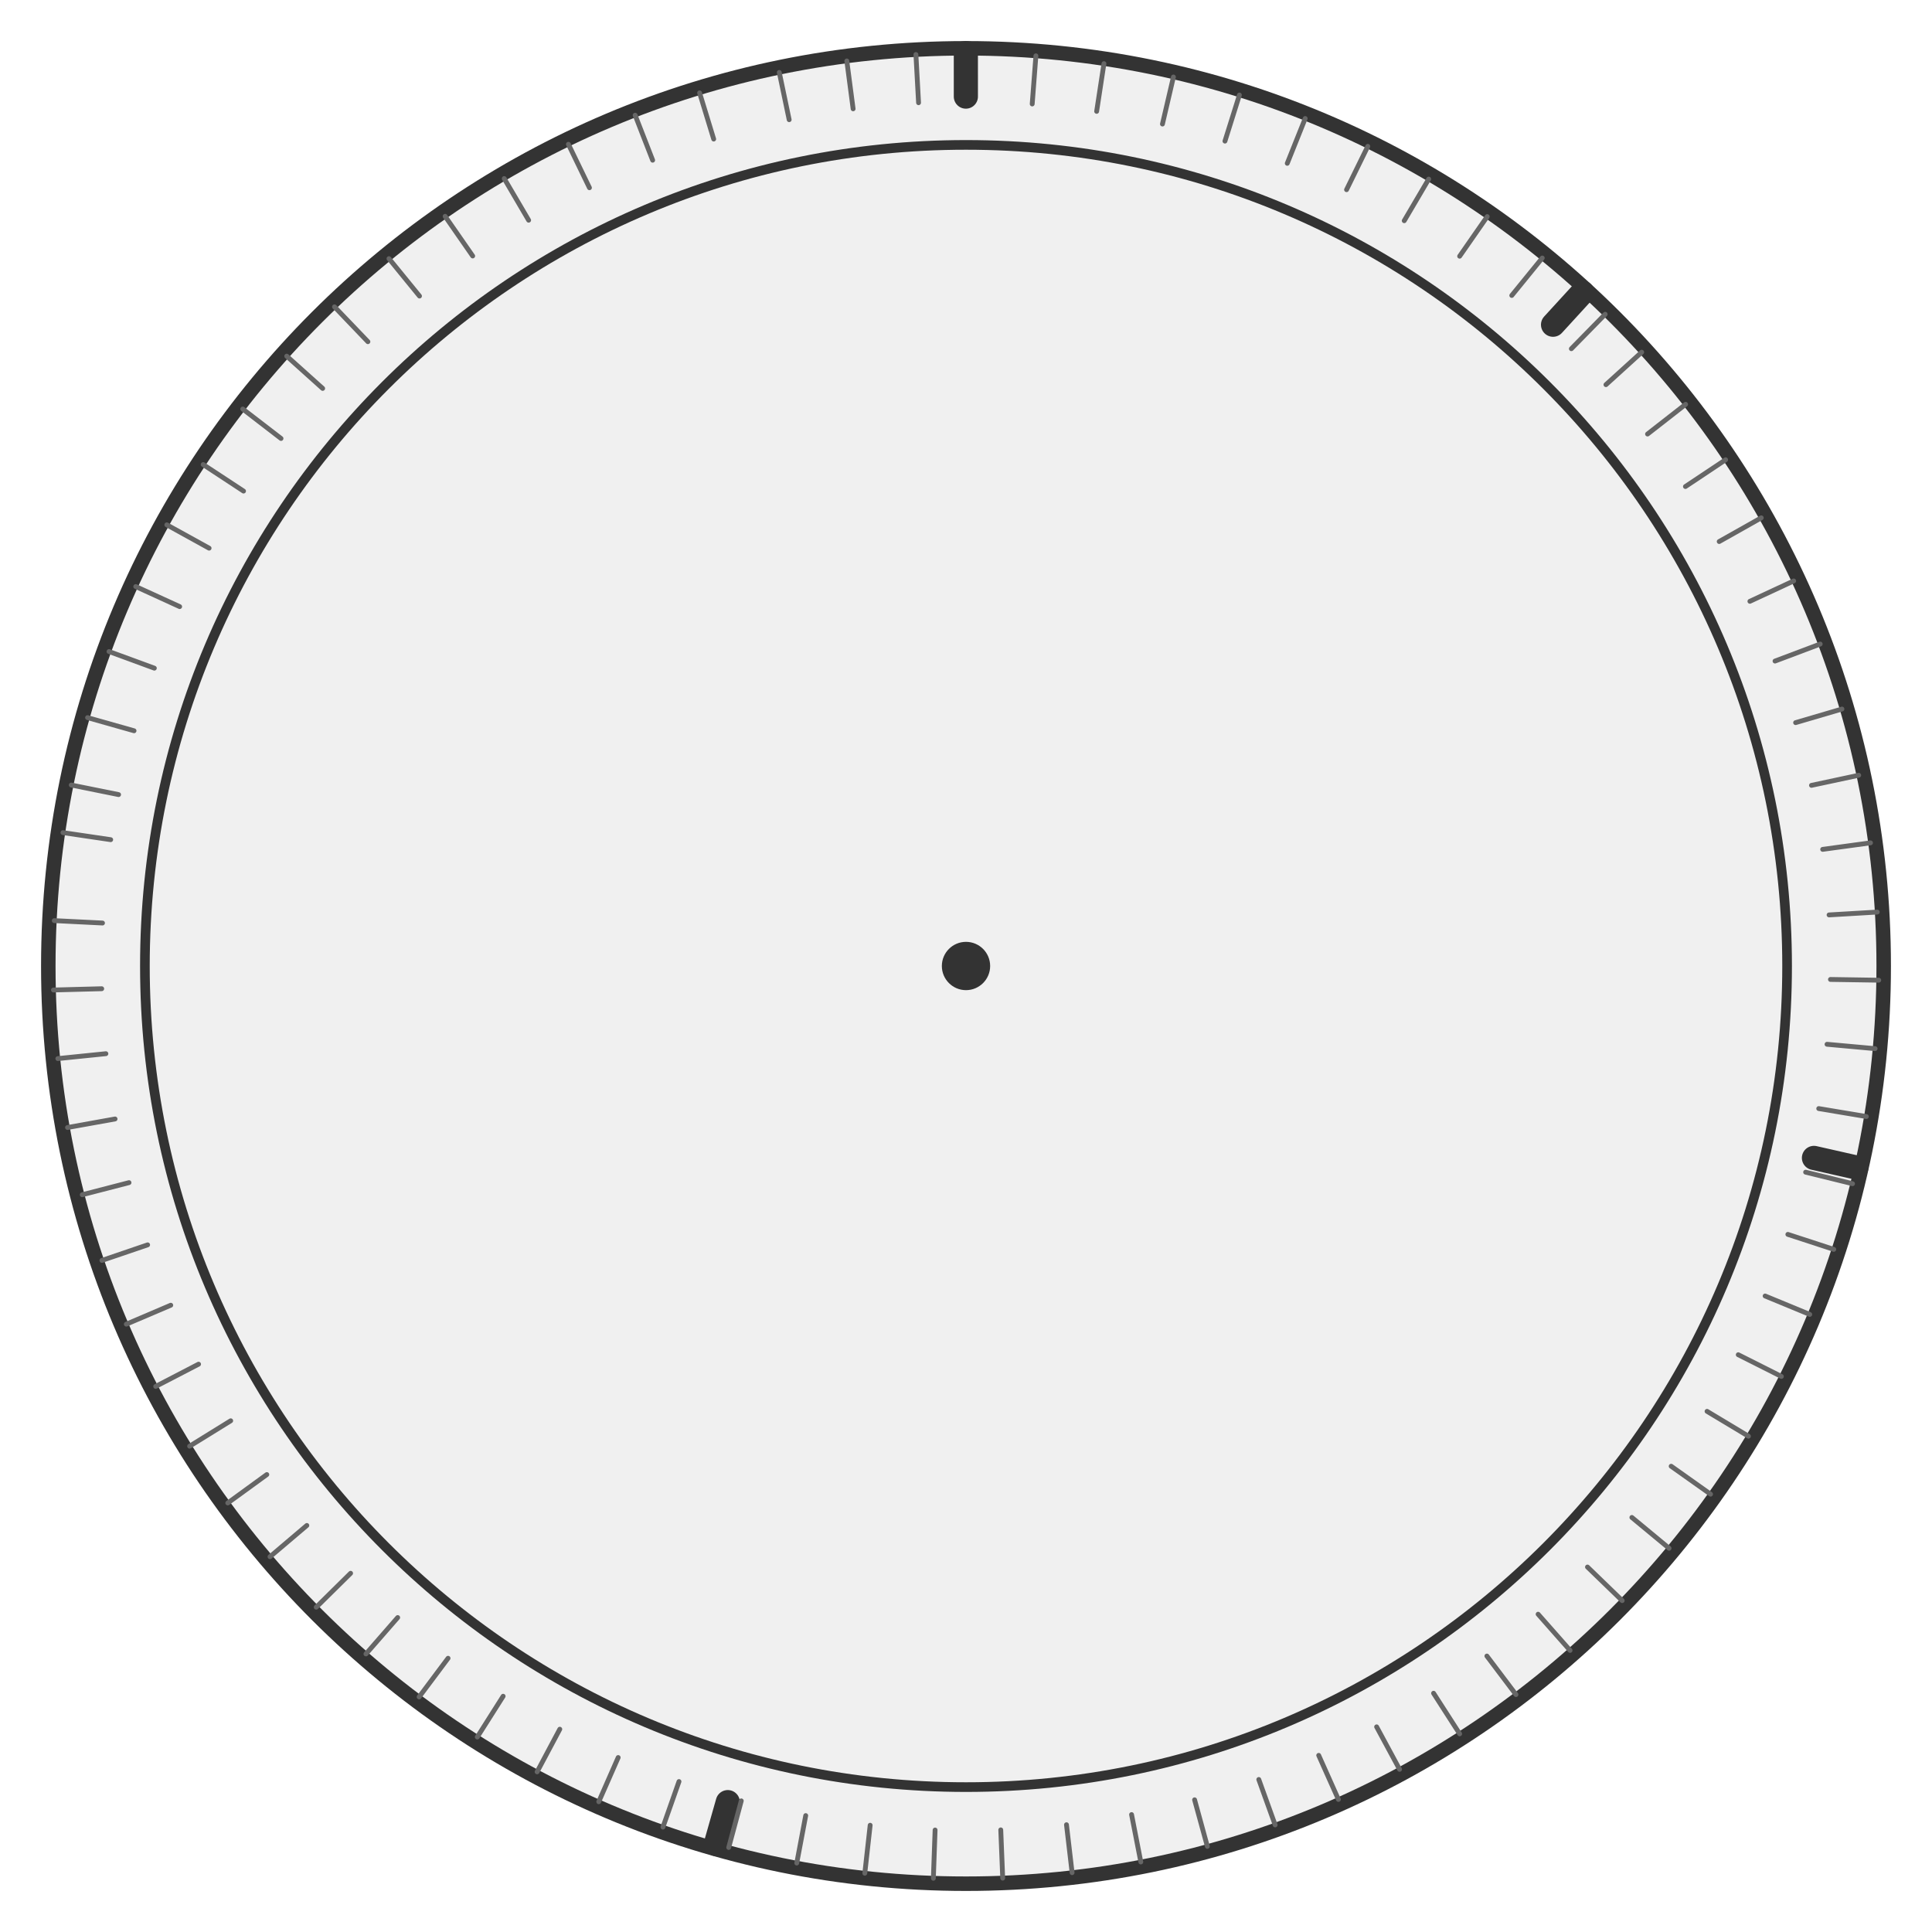
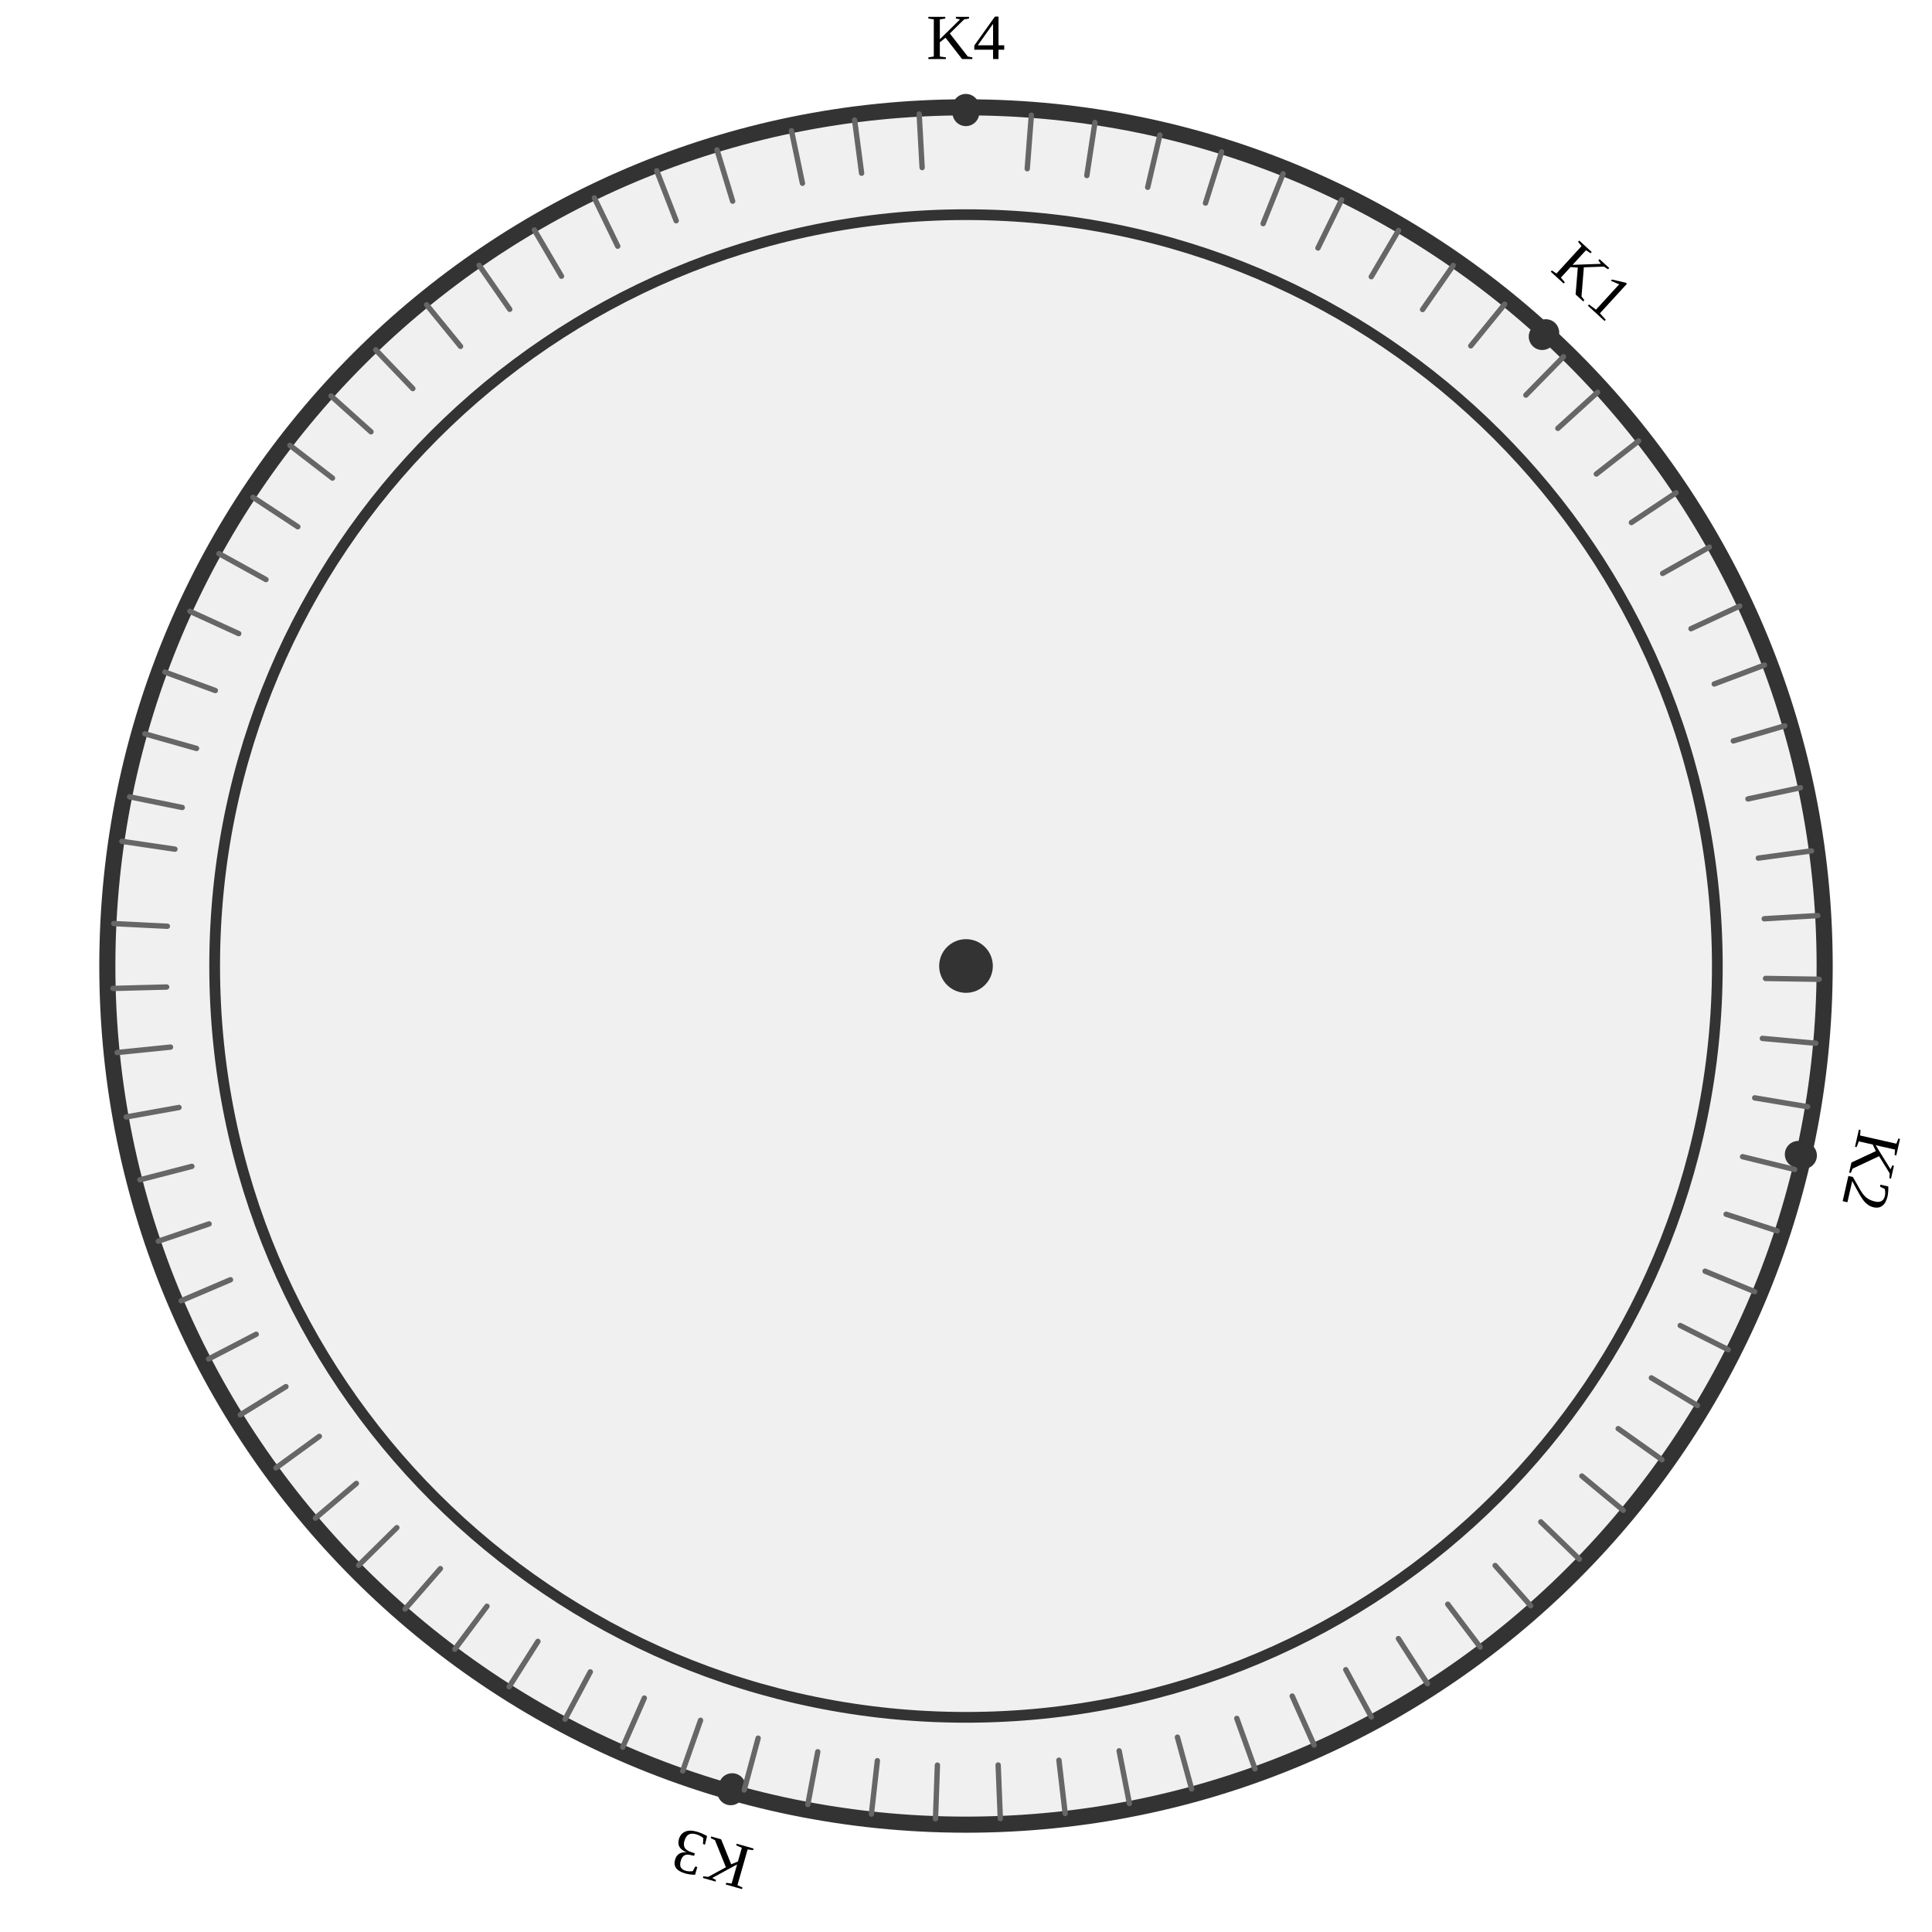
- <svg xmlns="http://www.w3.org/2000/svg" height="400" viewBox="0 0 400 400" width="400">
-   <g>
-     <circle cx="200" cy="200" fill="#f0f0f0" r="190" stroke="#333" stroke-width="3" />
-     <circle cx="200" cy="200" fill="#f0f0f0" r="170" stroke="#333" stroke-width="2" />
-     <g transform="translate(200, 200)">
-       <path d="M0,-180 L0,-189" stroke="#333" stroke-linecap="round" stroke-width="5" transform="rotate(42.47157)" />
-       <path d="M0,-180 L0,-189" stroke="#333" stroke-linecap="round" stroke-width="5" transform="rotate(102.7523)" />
-       <path d="M0,-180 L0,-189" stroke="#333" stroke-linecap="round" stroke-width="5" transform="rotate(195.9027)" />
-       <path d="M0,-180 L0,-189" stroke="#333" stroke-linecap="round" stroke-width="5" transform="rotate(359.9911)" />
-       <path d="M0,-179 L0,-189" stroke="#666" stroke-linecap="round" stroke-width="1" transform="rotate(4.391899)" />
-       <path d="M0,-179 L0,-189" stroke="#666" stroke-linecap="round" stroke-width="1" transform="rotate(17.42842)" />
-       <path d="M0,-179 L0,-189" stroke="#666" stroke-linecap="round" stroke-width="1" transform="rotate(21.81328)" />
-       <path d="M0,-179 L0,-189" stroke="#666" stroke-linecap="round" stroke-width="1" transform="rotate(26.11406)" />
-       <path d="M0,-179 L0,-189" stroke="#666" stroke-linecap="round" stroke-width="1" transform="rotate(8.691472)" />
-       <path d="M0,-179 L0,-189" stroke="#666" stroke-linecap="round" stroke-width="1" transform="rotate(13.13354)" />
-       <path d="M0,-179 L0,-189" stroke="#666" stroke-linecap="round" stroke-width="1" transform="rotate(30.45567)" />
-       <path d="M0,-179 L0,-189" stroke="#666" stroke-linecap="round" stroke-width="1" transform="rotate(34.81767)" />
-       <path d="M0,-179 L0,-189" stroke="#666" stroke-linecap="round" stroke-width="1" transform="rotate(39.14317)" />
-       <path d="M0,-179 L0,-189" stroke="#666" stroke-linecap="round" stroke-width="1" transform="rotate(44.44148)" />
-       <path d="M0,-179 L0,-189" stroke="#666" stroke-linecap="round" stroke-width="1" transform="rotate(47.74779)" />
-       <path d="M0,-179 L0,-189" stroke="#666" stroke-linecap="round" stroke-width="1" transform="rotate(56.31823)" />
-       <path d="M0,-179 L0,-189" stroke="#666" stroke-linecap="round" stroke-width="1" transform="rotate(69.34817)" />
-       <path d="M0,-179 L0,-189" stroke="#666" stroke-linecap="round" stroke-width="1" transform="rotate(52.02681)" />
-       <path d="M0,-179 L0,-189" stroke="#666" stroke-linecap="round" stroke-width="1" transform="rotate(60.59669)" />
-       <path d="M0,-179 L0,-189" stroke="#666" stroke-linecap="round" stroke-width="1" transform="rotate(73.65091)" />
-       <path d="M0,-179 L0,-189" stroke="#666" stroke-linecap="round" stroke-width="1" transform="rotate(77.93949)" />
-       <path d="M0,-179 L0,-189" stroke="#666" stroke-linecap="round" stroke-width="1" transform="rotate(65.05073)" />
-       <path d="M0,-179 L0,-189" stroke="#666" stroke-linecap="round" stroke-width="1" transform="rotate(82.24639)" />
-       <path d="M0,-179 L0,-189" stroke="#666" stroke-linecap="round" stroke-width="1" transform="rotate(86.61268)" />
-       <path d="M0,-179 L0,-189" stroke="#666" stroke-linecap="round" stroke-width="1" transform="rotate(90.89141)" />
-       <path d="M0,-179 L0,-189" stroke="#666" stroke-linecap="round" stroke-width="1" transform="rotate(95.19437)" />
-       <path d="M0,-179 L0,-189" stroke="#666" stroke-linecap="round" stroke-width="1" transform="rotate(99.49183)" />
-       <path d="M0,-179 L0,-189" stroke="#666" stroke-linecap="round" stroke-width="1" transform="rotate(103.7967)" />
-       <path d="M0,-179 L0,-189" stroke="#666" stroke-linecap="round" stroke-width="1" transform="rotate(108.0844)" />
-       <path d="M0,-179 L0,-189" stroke="#666" stroke-linecap="round" stroke-width="1" transform="rotate(112.4379)" />
-       <path d="M0,-179 L0,-189" stroke="#666" stroke-linecap="round" stroke-width="1" transform="rotate(116.7191)" />
-       <path d="M0,-179 L0,-189" stroke="#666" stroke-linecap="round" stroke-width="1" transform="rotate(121.0039)" />
-       <path d="M0,-179 L0,-189" stroke="#666" stroke-linecap="round" stroke-width="1" transform="rotate(125.3509)" />
-       <path d="M0,-179 L0,-189" stroke="#666" stroke-linecap="round" stroke-width="1" transform="rotate(129.63)" />
-       <path d="M0,-179 L0,-189" stroke="#666" stroke-linecap="round" stroke-width="1" transform="rotate(134.0417)" />
-       <path d="M0,-179 L0,-189" stroke="#666" stroke-linecap="round" stroke-width="1" transform="rotate(138.5677)" />
-       <path d="M0,-179 L0,-189" stroke="#666" stroke-linecap="round" stroke-width="1" transform="rotate(142.952)" />
-       <path d="M0,-179 L0,-189" stroke="#666" stroke-linecap="round" stroke-width="1" transform="rotate(151.6444)" />
-       <path d="M0,-179 L0,-189" stroke="#666" stroke-linecap="round" stroke-width="1" transform="rotate(155.9236)" />
-       <path d="M0,-179 L0,-189" stroke="#666" stroke-linecap="round" stroke-width="1" transform="rotate(160.2052)" />
-       <path d="M0,-179 L0,-189" stroke="#666" stroke-linecap="round" stroke-width="1" transform="rotate(147.2618)" />
-       <path d="M0,-179 L0,-189" stroke="#666" stroke-linecap="round" stroke-width="1" transform="rotate(164.6688)" />
-       <path d="M0,-179 L0,-189" stroke="#666" stroke-linecap="round" stroke-width="1" transform="rotate(168.9594)" />
-       <path d="M0,-179 L0,-189" stroke="#666" stroke-linecap="round" stroke-width="1" transform="rotate(173.3256)" />
-       <path d="M0,-179 L0,-189" stroke="#666" stroke-linecap="round" stroke-width="1" transform="rotate(182.0488)" />
-       <path d="M0,-179 L0,-189" stroke="#666" stroke-linecap="round" stroke-width="1" transform="rotate(177.6954)" />
-       <path d="M0,-179 L0,-189" stroke="#666" stroke-linecap="round" stroke-width="1" transform="rotate(186.3644)" />
-       <path d="M0,-179 L0,-189" stroke="#666" stroke-linecap="round" stroke-width="1" transform="rotate(190.6838)" />
-       <path d="M0,-179 L0,-189" stroke="#666" stroke-linecap="round" stroke-width="1" transform="rotate(203.7218)" />
-       <path d="M0,-179 L0,-189" stroke="#666" stroke-linecap="round" stroke-width="1" transform="rotate(195.0659)" />
-       <path d="M0,-179 L0,-189" stroke="#666" stroke-linecap="round" stroke-width="1" transform="rotate(199.3884)" />
-       <path d="M0,-179 L0,-189" stroke="#666" stroke-linecap="round" stroke-width="1" transform="rotate(208.0238)" />
-       <path d="M0,-179 L0,-189" stroke="#666" stroke-linecap="round" stroke-width="1" transform="rotate(212.3686)" />
-       <path d="M0,-179 L0,-189" stroke="#666" stroke-linecap="round" stroke-width="1" transform="rotate(216.8036)" />
-       <path d="M0,-179 L0,-189" stroke="#666" stroke-linecap="round" stroke-width="1" transform="rotate(221.0963)" />
-       <path d="M0,-179 L0,-189" stroke="#666" stroke-linecap="round" stroke-width="1" transform="rotate(225.3803)" />
-       <path d="M0,-179 L0,-189" stroke="#666" stroke-linecap="round" stroke-width="1" transform="rotate(229.6774)" />
-       <path d="M0,-179 L0,-189" stroke="#666" stroke-linecap="round" stroke-width="1" transform="rotate(233.9684)" />
-       <path d="M0,-179 L0,-189" stroke="#666" stroke-linecap="round" stroke-width="1" transform="rotate(238.2635)" />
-       <path d="M0,-179 L0,-189" stroke="#666" stroke-linecap="round" stroke-width="1" transform="rotate(242.5781)" />
-       <path d="M0,-179 L0,-189" stroke="#666" stroke-linecap="round" stroke-width="1" transform="rotate(246.8989)" />
-       <path d="M0,-179 L0,-189" stroke="#666" stroke-linecap="round" stroke-width="1" transform="rotate(255.4891)" />
-       <path d="M0,-179 L0,-189" stroke="#666" stroke-linecap="round" stroke-width="1" transform="rotate(259.8092)" />
-       <path d="M0,-179 L0,-189" stroke="#666" stroke-linecap="round" stroke-width="1" transform="rotate(264.1788)" />
-       <path d="M0,-179 L0,-189" stroke="#666" stroke-linecap="round" stroke-width="1" transform="rotate(251.1841)" />
-       <path d="M0,-179 L0,-189" stroke="#666" stroke-linecap="round" stroke-width="1" transform="rotate(268.4938)" />
-       <path d="M0,-179 L0,-189" stroke="#666" stroke-linecap="round" stroke-width="1" transform="rotate(272.8491)" />
-       <path d="M0,-179 L0,-189" stroke="#666" stroke-linecap="round" stroke-width="1" transform="rotate(278.4015)" />
-       <path d="M0,-179 L0,-189" stroke="#666" stroke-linecap="round" stroke-width="1" transform="rotate(281.4344)" />
-       <path d="M0,-179 L0,-189" stroke="#666" stroke-linecap="round" stroke-width="1" transform="rotate(285.7879)" />
-       <path d="M0,-179 L0,-189" stroke="#666" stroke-linecap="round" stroke-width="1" transform="rotate(290.1505)" />
-       <path d="M0,-179 L0,-189" stroke="#666" stroke-linecap="round" stroke-width="1" transform="rotate(303.3195)" />
-       <path d="M0,-179 L0,-189" stroke="#666" stroke-linecap="round" stroke-width="1" transform="rotate(307.601)" />
-       <path d="M0,-179 L0,-189" stroke="#666" stroke-linecap="round" stroke-width="1" transform="rotate(311.9174)" />
-       <path d="M0,-179 L0,-189" stroke="#666" stroke-linecap="round" stroke-width="1" transform="rotate(294.5622)" />
-       <path d="M0,-179 L0,-189" stroke="#666" stroke-linecap="round" stroke-width="1" transform="rotate(298.9002)" />
-       <path d="M0,-179 L0,-189" stroke="#666" stroke-linecap="round" stroke-width="1" transform="rotate(316.2284)" />
-       <path d="M0,-179 L0,-189" stroke="#666" stroke-linecap="round" stroke-width="1" transform="rotate(320.7945)" />
-       <path d="M0,-179 L0,-189" stroke="#666" stroke-linecap="round" stroke-width="1" transform="rotate(325.2091)" />
-       <path d="M0,-179 L0,-189" stroke="#666" stroke-linecap="round" stroke-width="1" transform="rotate(329.6114)" />
-       <path d="M0,-179 L0,-189" stroke="#666" stroke-linecap="round" stroke-width="1" transform="rotate(334.1805)" />
-       <path d="M0,-179 L0,-189" stroke="#666" stroke-linecap="round" stroke-width="1" transform="rotate(338.7504)" />
-       <path d="M0,-179 L0,-189" stroke="#666" stroke-linecap="round" stroke-width="1" transform="rotate(343.0328)" />
-       <path d="M0,-179 L0,-189" stroke="#666" stroke-linecap="round" stroke-width="1" transform="rotate(348.1982)" />
-       <path d="M0,-179 L0,-189" stroke="#666" stroke-linecap="round" stroke-width="1" transform="rotate(352.4982)" />
-       <path d="M0,-179 L0,-189" stroke="#666" stroke-linecap="round" stroke-width="1" transform="rotate(356.8548)" />
+ <svg xmlns="http://www.w3.org/2000/svg" height="360" viewBox="0 0 360 360" width="360">
+   <g font-size="12" id="world" shape-rendering="geometricPrecision">
+     <circle cx="180" cy="180" fill="#f0f0f0" r="160" stroke="#333" stroke-width="3" />
+     <circle cx="180" cy="180" fill="#f0f0f0" r="140" stroke="#333" stroke-width="2" />
+     <g transform="translate(180, 180)">
+       <path d="M0,-160 L0,-159" stroke="#333" stroke-linecap="round" stroke-width="5" transform="rotate(42.47157)" />
+       <text text-anchor="middle" transform="rotate(42.47157)" x="0" y="-169">
+ K1
+ 
+ </text>
+       <path d="M0,-160 L0,-159" stroke="#333" stroke-linecap="round" stroke-width="5" transform="rotate(102.7523)" />
+       <text text-anchor="middle" transform="rotate(102.7523)" x="0" y="-169">
+ K2
+ 
+ </text>
+       <path d="M0,-160 L0,-159" stroke="#333" stroke-linecap="round" stroke-width="5" transform="rotate(195.9027)" />
+       <text text-anchor="middle" transform="rotate(195.9027)" x="0" y="-169">
+ K3
+ </text>
+       <path d="M0,-160 L0,-159" stroke="#333" stroke-linecap="round" stroke-width="5" transform="rotate(359.9911)" />
+       <text text-anchor="middle" transform="rotate(359.9911)" x="0" y="-169">
+ K4
+ </text>
+       <path d="M0,-149 L0,-159" stroke="#666" stroke-linecap="round" stroke-width="1" transform="rotate(4.391899)" />
+       <path d="M0,-149 L0,-159" stroke="#666" stroke-linecap="round" stroke-width="1" transform="rotate(8.691472)" />
+       <path d="M0,-149 L0,-159" stroke="#666" stroke-linecap="round" stroke-width="1" transform="rotate(13.13354)" />
+       <path d="M0,-149 L0,-159" stroke="#666" stroke-linecap="round" stroke-width="1" transform="rotate(17.42842)" />
+       <path d="M0,-149 L0,-159" stroke="#666" stroke-linecap="round" stroke-width="1" transform="rotate(21.81328)" />
+       <path d="M0,-149 L0,-159" stroke="#666" stroke-linecap="round" stroke-width="1" transform="rotate(26.11406)" />
+       <path d="M0,-149 L0,-159" stroke="#666" stroke-linecap="round" stroke-width="1" transform="rotate(30.45567)" />
+       <path d="M0,-149 L0,-159" stroke="#666" stroke-linecap="round" stroke-width="1" transform="rotate(34.81767)" />
+       <path d="M0,-149 L0,-159" stroke="#666" stroke-linecap="round" stroke-width="1" transform="rotate(39.14317)" />
+       <path d="M0,-149 L0,-159" stroke="#666" stroke-linecap="round" stroke-width="1" transform="rotate(44.44148)" />
+       <path d="M0,-149 L0,-159" stroke="#666" stroke-linecap="round" stroke-width="1" transform="rotate(47.74779)" />
+       <path d="M0,-149 L0,-159" stroke="#666" stroke-linecap="round" stroke-width="1" transform="rotate(52.02681)" />
+       <path d="M0,-149 L0,-159" stroke="#666" stroke-linecap="round" stroke-width="1" transform="rotate(56.31823)" />
+       <path d="M0,-149 L0,-159" stroke="#666" stroke-linecap="round" stroke-width="1" transform="rotate(60.59669)" />
+       <path d="M0,-149 L0,-159" stroke="#666" stroke-linecap="round" stroke-width="1" transform="rotate(65.05073)" />
+       <path d="M0,-149 L0,-159" stroke="#666" stroke-linecap="round" stroke-width="1" transform="rotate(69.34817)" />
+       <path d="M0,-149 L0,-159" stroke="#666" stroke-linecap="round" stroke-width="1" transform="rotate(73.65091)" />
+       <path d="M0,-149 L0,-159" stroke="#666" stroke-linecap="round" stroke-width="1" transform="rotate(77.93949)" />
+       <path d="M0,-149 L0,-159" stroke="#666" stroke-linecap="round" stroke-width="1" transform="rotate(82.24639)" />
+       <path d="M0,-149 L0,-159" stroke="#666" stroke-linecap="round" stroke-width="1" transform="rotate(86.61268)" />
+       <path d="M0,-149 L0,-159" stroke="#666" stroke-linecap="round" stroke-width="1" transform="rotate(90.89141)" />
+       <path d="M0,-149 L0,-159" stroke="#666" stroke-linecap="round" stroke-width="1" transform="rotate(95.19437)" />
+       <path d="M0,-149 L0,-159" stroke="#666" stroke-linecap="round" stroke-width="1" transform="rotate(99.49183)" />
+       <path d="M0,-149 L0,-159" stroke="#666" stroke-linecap="round" stroke-width="1" transform="rotate(103.7967)" />
+       <path d="M0,-149 L0,-159" stroke="#666" stroke-linecap="round" stroke-width="1" transform="rotate(108.0844)" />
+       <path d="M0,-149 L0,-159" stroke="#666" stroke-linecap="round" stroke-width="1" transform="rotate(112.4379)" />
+       <path d="M0,-149 L0,-159" stroke="#666" stroke-linecap="round" stroke-width="1" transform="rotate(116.7191)" />
+       <path d="M0,-149 L0,-159" stroke="#666" stroke-linecap="round" stroke-width="1" transform="rotate(121.0039)" />
+       <path d="M0,-149 L0,-159" stroke="#666" stroke-linecap="round" stroke-width="1" transform="rotate(125.3509)" />
+       <path d="M0,-149 L0,-159" stroke="#666" stroke-linecap="round" stroke-width="1" transform="rotate(129.63)" />
+       <path d="M0,-149 L0,-159" stroke="#666" stroke-linecap="round" stroke-width="1" transform="rotate(134.0417)" />
+       <path d="M0,-149 L0,-159" stroke="#666" stroke-linecap="round" stroke-width="1" transform="rotate(138.5677)" />
+       <path d="M0,-149 L0,-159" stroke="#666" stroke-linecap="round" stroke-width="1" transform="rotate(142.952)" />
+       <path d="M0,-149 L0,-159" stroke="#666" stroke-linecap="round" stroke-width="1" transform="rotate(147.2618)" />
+       <path d="M0,-149 L0,-159" stroke="#666" stroke-linecap="round" stroke-width="1" transform="rotate(151.6444)" />
+       <path d="M0,-149 L0,-159" stroke="#666" stroke-linecap="round" stroke-width="1" transform="rotate(155.9236)" />
+       <path d="M0,-149 L0,-159" stroke="#666" stroke-linecap="round" stroke-width="1" transform="rotate(160.2052)" />
+       <path d="M0,-149 L0,-159" stroke="#666" stroke-linecap="round" stroke-width="1" transform="rotate(164.6688)" />
+       <path d="M0,-149 L0,-159" stroke="#666" stroke-linecap="round" stroke-width="1" transform="rotate(168.9594)" />
+       <path d="M0,-149 L0,-159" stroke="#666" stroke-linecap="round" stroke-width="1" transform="rotate(173.3256)" />
+       <path d="M0,-149 L0,-159" stroke="#666" stroke-linecap="round" stroke-width="1" transform="rotate(177.6954)" />
+       <path d="M0,-149 L0,-159" stroke="#666" stroke-linecap="round" stroke-width="1" transform="rotate(182.0488)" />
+       <path d="M0,-149 L0,-159" stroke="#666" stroke-linecap="round" stroke-width="1" transform="rotate(186.3644)" />
+       <path d="M0,-149 L0,-159" stroke="#666" stroke-linecap="round" stroke-width="1" transform="rotate(190.6838)" />
+       <path d="M0,-149 L0,-159" stroke="#666" stroke-linecap="round" stroke-width="1" transform="rotate(195.0659)" />
+       <path d="M0,-149 L0,-159" stroke="#666" stroke-linecap="round" stroke-width="1" transform="rotate(199.3884)" />
+       <path d="M0,-149 L0,-159" stroke="#666" stroke-linecap="round" stroke-width="1" transform="rotate(203.7218)" />
+       <path d="M0,-149 L0,-159" stroke="#666" stroke-linecap="round" stroke-width="1" transform="rotate(208.0238)" />
+       <path d="M0,-149 L0,-159" stroke="#666" stroke-linecap="round" stroke-width="1" transform="rotate(212.3686)" />
+       <path d="M0,-149 L0,-159" stroke="#666" stroke-linecap="round" stroke-width="1" transform="rotate(216.8036)" />
+       <path d="M0,-149 L0,-159" stroke="#666" stroke-linecap="round" stroke-width="1" transform="rotate(221.0963)" />
+       <path d="M0,-149 L0,-159" stroke="#666" stroke-linecap="round" stroke-width="1" transform="rotate(225.3803)" />
+       <path d="M0,-149 L0,-159" stroke="#666" stroke-linecap="round" stroke-width="1" transform="rotate(229.6774)" />
+       <path d="M0,-149 L0,-159" stroke="#666" stroke-linecap="round" stroke-width="1" transform="rotate(233.9684)" />
+       <path d="M0,-149 L0,-159" stroke="#666" stroke-linecap="round" stroke-width="1" transform="rotate(238.2635)" />
+       <path d="M0,-149 L0,-159" stroke="#666" stroke-linecap="round" stroke-width="1" transform="rotate(242.5781)" />
+       <path d="M0,-149 L0,-159" stroke="#666" stroke-linecap="round" stroke-width="1" transform="rotate(246.8989)" />
+       <path d="M0,-149 L0,-159" stroke="#666" stroke-linecap="round" stroke-width="1" transform="rotate(251.1841)" />
+       <path d="M0,-149 L0,-159" stroke="#666" stroke-linecap="round" stroke-width="1" transform="rotate(255.4891)" />
+       <path d="M0,-149 L0,-159" stroke="#666" stroke-linecap="round" stroke-width="1" transform="rotate(259.8092)" />
+       <path d="M0,-149 L0,-159" stroke="#666" stroke-linecap="round" stroke-width="1" transform="rotate(264.1788)" />
+       <path d="M0,-149 L0,-159" stroke="#666" stroke-linecap="round" stroke-width="1" transform="rotate(268.4938)" />
+       <path d="M0,-149 L0,-159" stroke="#666" stroke-linecap="round" stroke-width="1" transform="rotate(272.8491)" />
+       <path d="M0,-149 L0,-159" stroke="#666" stroke-linecap="round" stroke-width="1" transform="rotate(278.4015)" />
+       <path d="M0,-149 L0,-159" stroke="#666" stroke-linecap="round" stroke-width="1" transform="rotate(281.4344)" />
+       <path d="M0,-149 L0,-159" stroke="#666" stroke-linecap="round" stroke-width="1" transform="rotate(285.7879)" />
+       <path d="M0,-149 L0,-159" stroke="#666" stroke-linecap="round" stroke-width="1" transform="rotate(290.1505)" />
+       <path d="M0,-149 L0,-159" stroke="#666" stroke-linecap="round" stroke-width="1" transform="rotate(294.5622)" />
+       <path d="M0,-149 L0,-159" stroke="#666" stroke-linecap="round" stroke-width="1" transform="rotate(298.9002)" />
+       <path d="M0,-149 L0,-159" stroke="#666" stroke-linecap="round" stroke-width="1" transform="rotate(303.3195)" />
+       <path d="M0,-149 L0,-159" stroke="#666" stroke-linecap="round" stroke-width="1" transform="rotate(307.601)" />
+       <path d="M0,-149 L0,-159" stroke="#666" stroke-linecap="round" stroke-width="1" transform="rotate(311.9174)" />
+       <path d="M0,-149 L0,-159" stroke="#666" stroke-linecap="round" stroke-width="1" transform="rotate(316.2284)" />
+       <path d="M0,-149 L0,-159" stroke="#666" stroke-linecap="round" stroke-width="1" transform="rotate(320.7945)" />
+       <path d="M0,-149 L0,-159" stroke="#666" stroke-linecap="round" stroke-width="1" transform="rotate(325.2091)" />
+       <path d="M0,-149 L0,-159" stroke="#666" stroke-linecap="round" stroke-width="1" transform="rotate(329.6114)" />
+       <path d="M0,-149 L0,-159" stroke="#666" stroke-linecap="round" stroke-width="1" transform="rotate(334.1805)" />
+       <path d="M0,-149 L0,-159" stroke="#666" stroke-linecap="round" stroke-width="1" transform="rotate(338.7504)" />
+       <path d="M0,-149 L0,-159" stroke="#666" stroke-linecap="round" stroke-width="1" transform="rotate(343.0328)" />
+       <path d="M0,-149 L0,-159" stroke="#666" stroke-linecap="round" stroke-width="1" transform="rotate(348.1982)" />
+       <path d="M0,-149 L0,-159" stroke="#666" stroke-linecap="round" stroke-width="1" transform="rotate(352.4982)" />
+       <path d="M0,-149 L0,-159" stroke="#666" stroke-linecap="round" stroke-width="1" transform="rotate(356.8548)" />
    </g>
-     <circle cx="200" cy="200" fill="#333" r="5" />
+     <circle cx="180" cy="180" fill="#333" r="5" />
  </g>
</svg>
